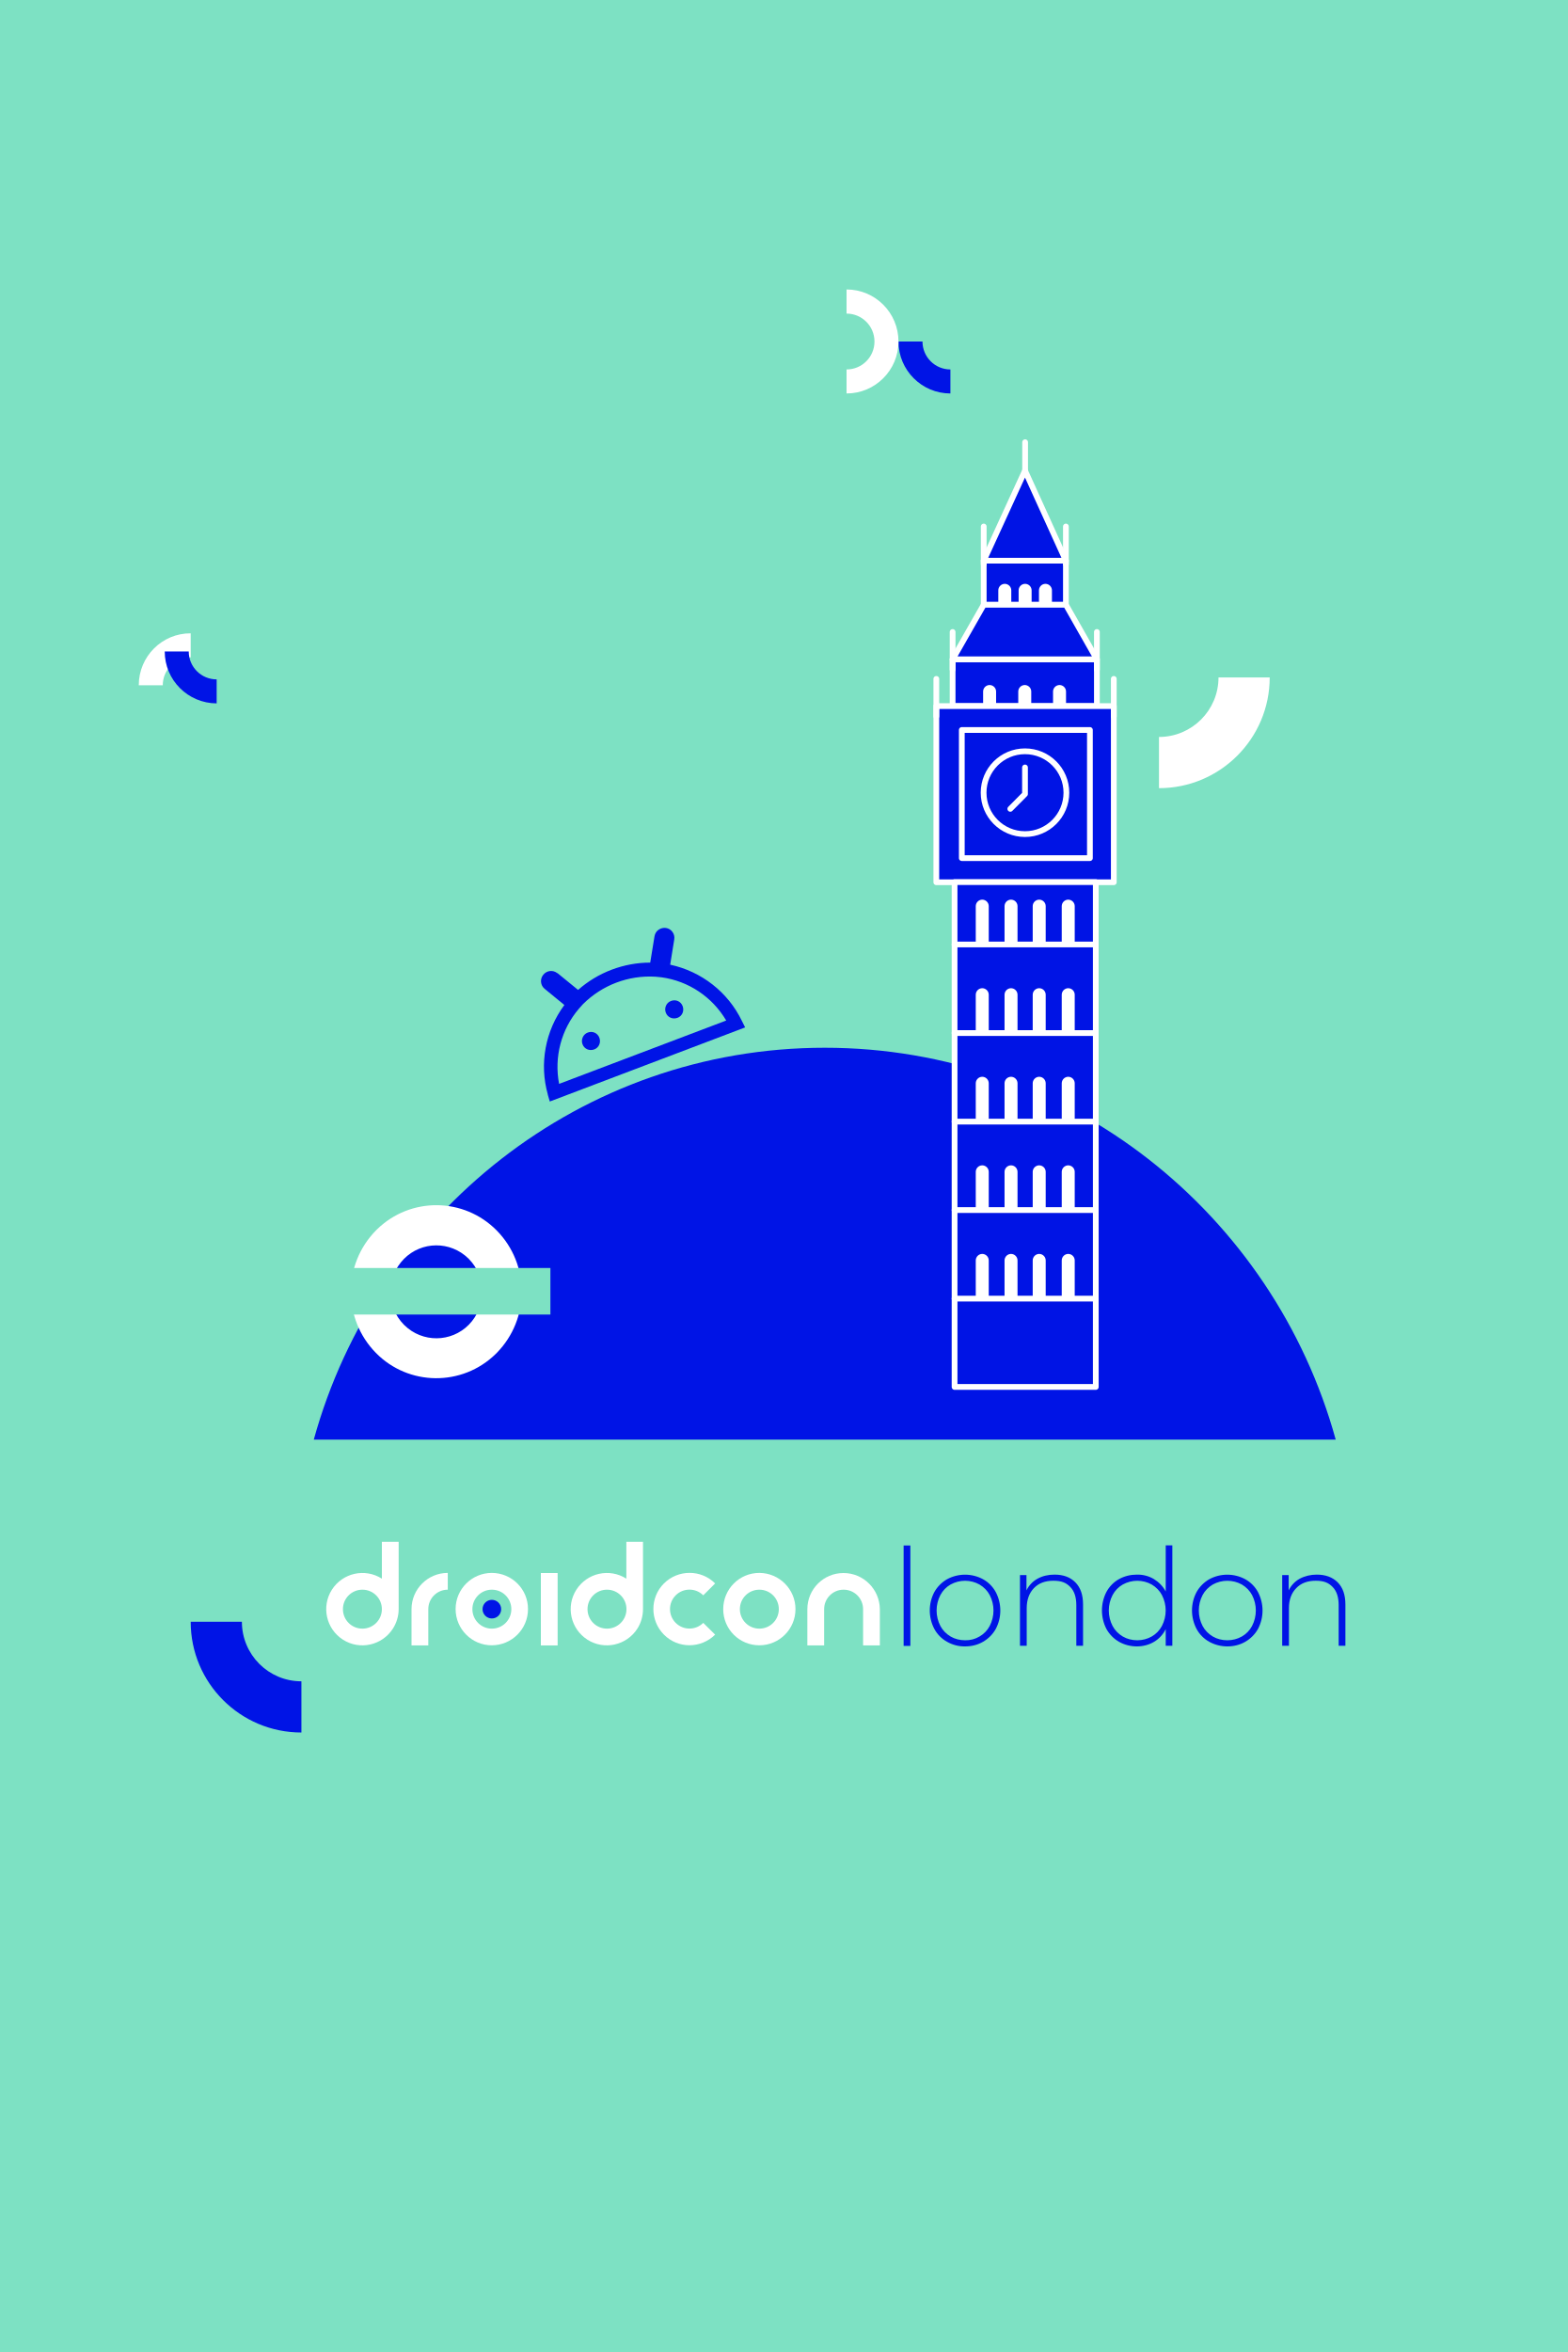
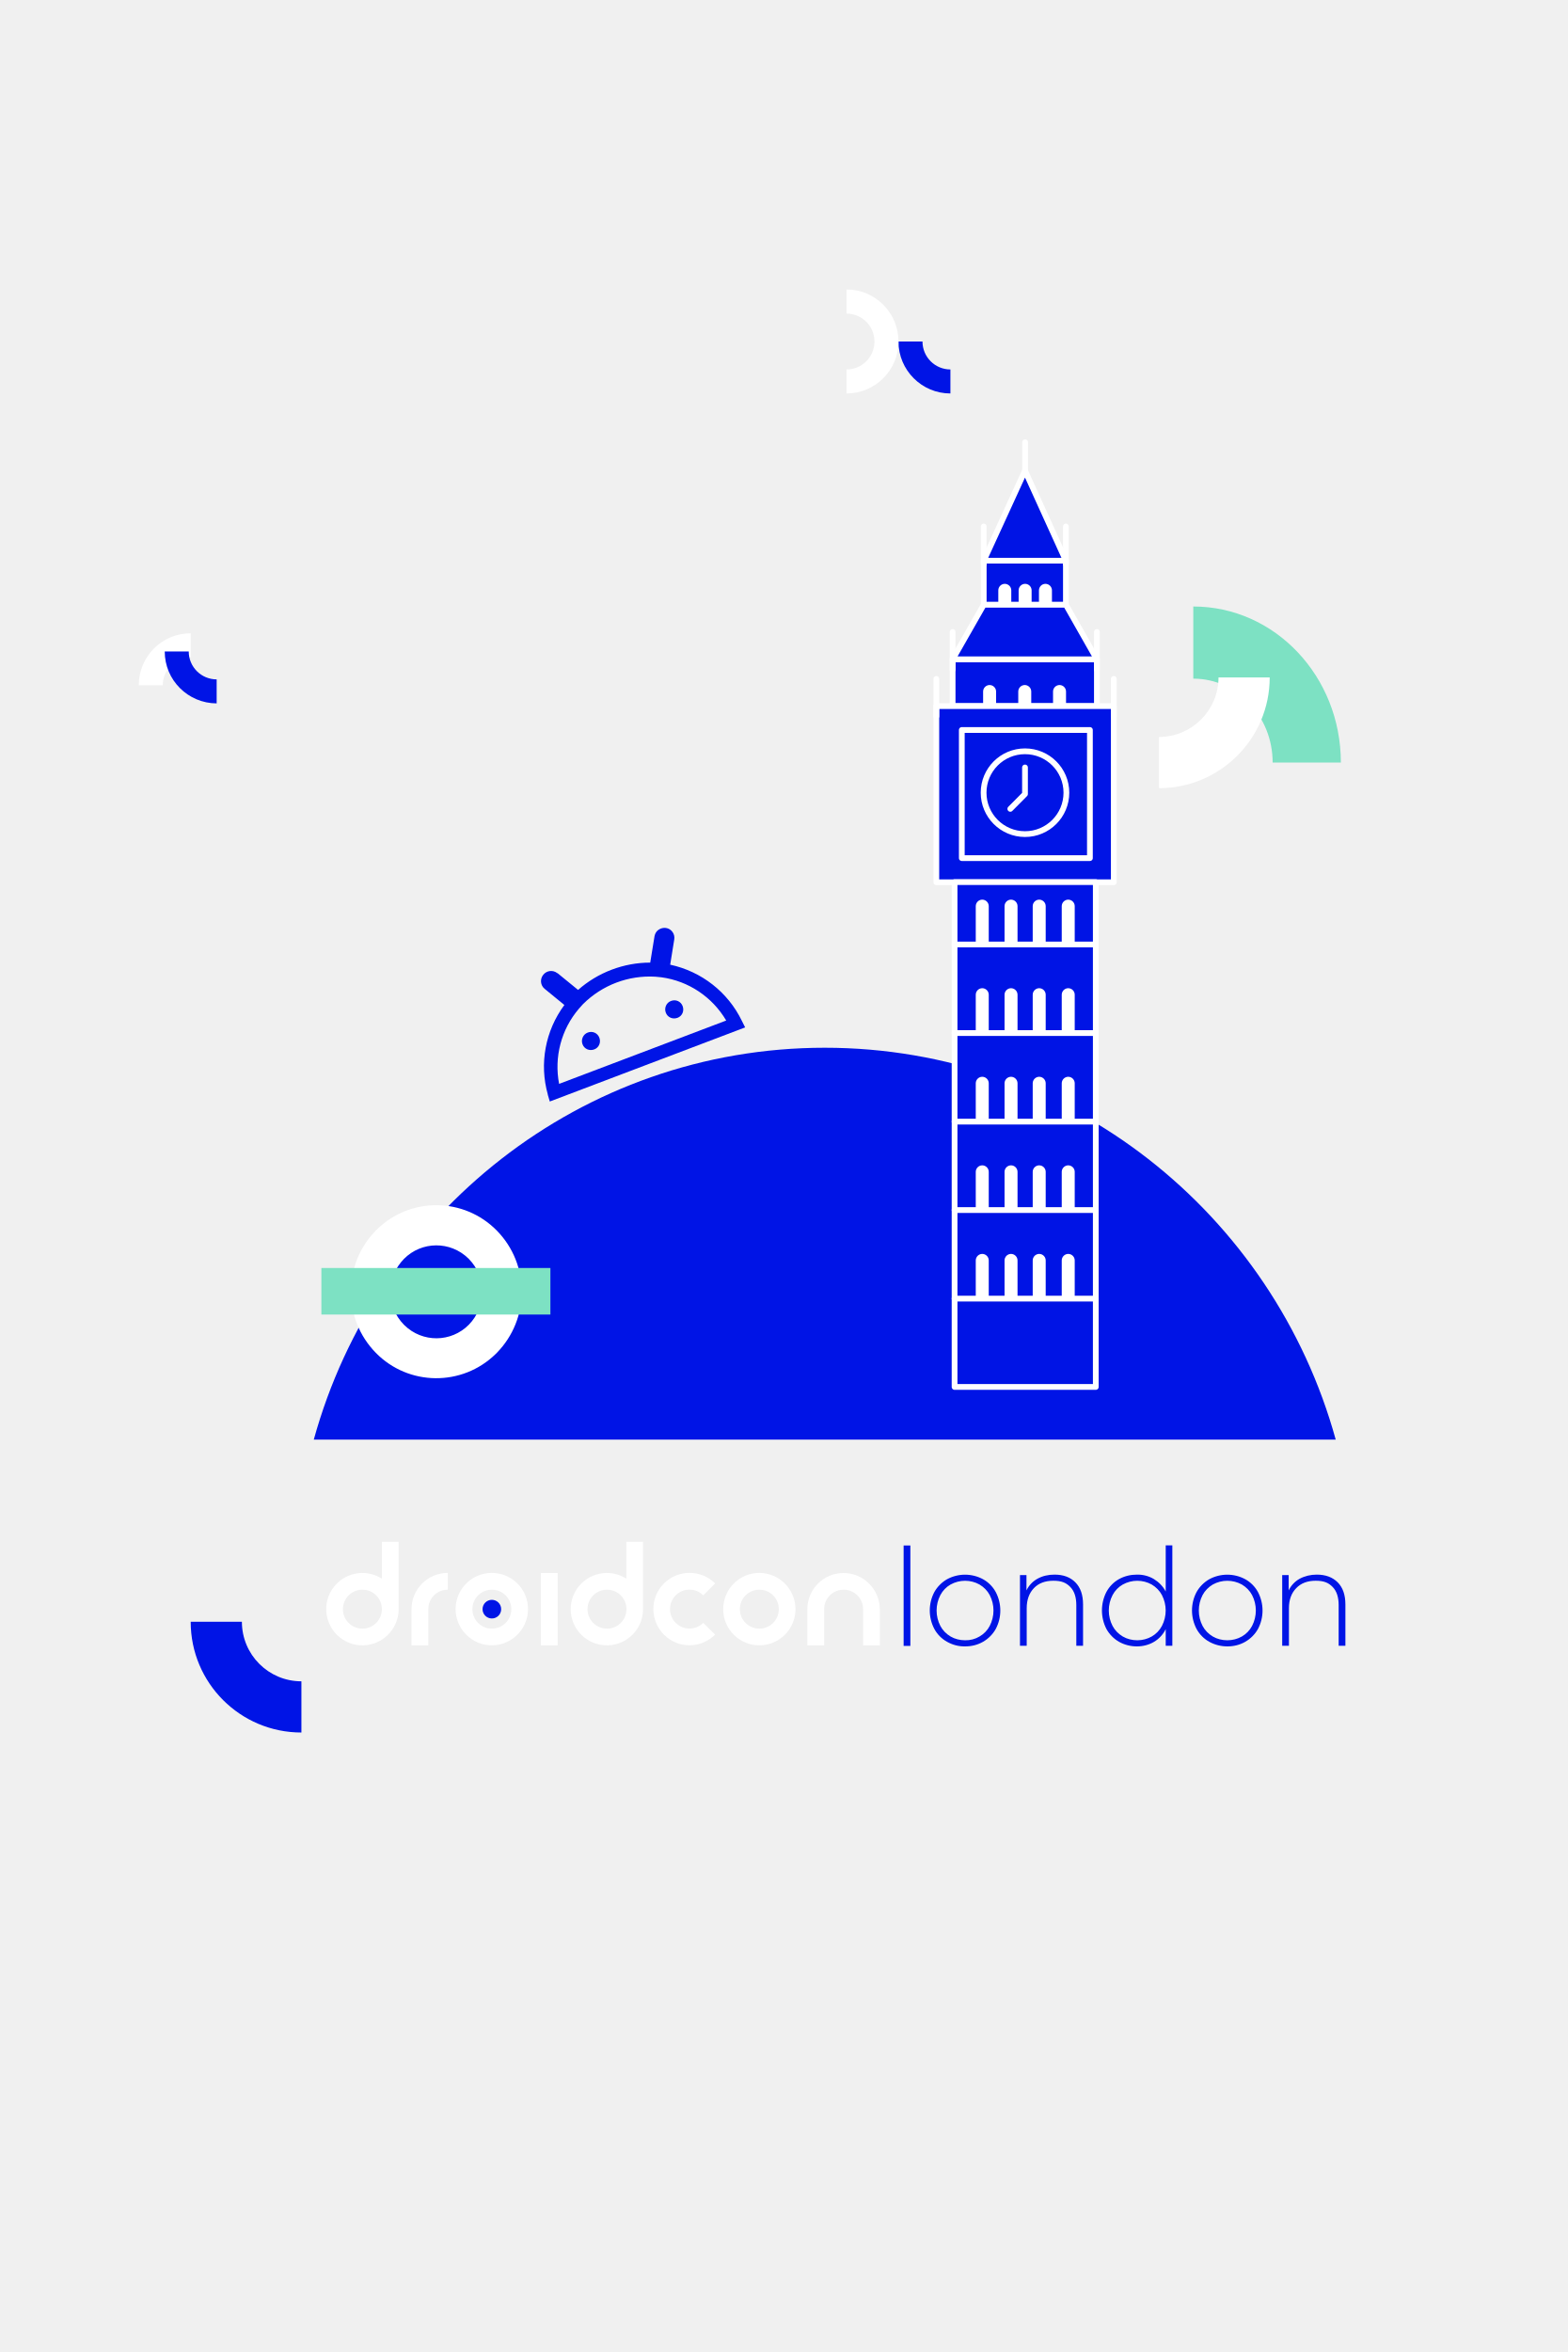
<svg xmlns="http://www.w3.org/2000/svg" id="Ebene_1" data-name="Ebene 1" version="1.1" viewBox="0 0 1280 1920">
  <defs>
    <style>
      .cls-1 {
        font-family: Montserrat-Light, Montserrat;
        font-size: 79.3px;
        font-weight: 300;
        isolation: isolate;
      }

      .cls-1, .cls-2 {
        fill: #0014e6;
      }

      .cls-3, .cls-4 {
        stroke-linecap: round;
      }

      .cls-3, .cls-4, .cls-5 {
        stroke: #fff;
        stroke-linejoin: round;
        stroke-width: 4.7px;
      }

      .cls-3, .cls-5 {
        fill: #0014e5;
      }

      .cls-6 {
        fill: #7de1c3;
      }

      .cls-6, .cls-2, .cls-7 {
        stroke-width: 0px;
      }

      .cls-4 {
        fill: none;
      }

      .cls-7 {
        fill: #fff;
      }
    </style>
  </defs>
-   <rect class="cls-6" x="-3.4" y="-2" width="1284.4" height="1923.9" />
  <path class="cls-6" d="M974.3,554v-58.9c66.6,0,120.5,57,120.5,127.4h-55.7c0-37.9-29-68.5-64.8-68.5" />
  <path class="cls-7" d="M620,1329.5c-8.8,0-15.9-7.1-15.9-15.9s7.1-15.9,15.9-15.9,15.9,7.1,15.9,15.9-7.1,15.9-15.9,15.9h0M620,1284c-16.3,0-29.5,13.2-29.5,29.6s13.2,29.5,29.5,29.5,29.5-13.2,29.5-29.5h0c0-16.3-13.2-29.5-29.5-29.6" />
  <path class="cls-7" d="M401.6,1329.5c-8.8,0-15.9-7.1-15.9-15.9s7.1-15.9,15.9-15.9,15.9,7.1,15.9,15.9h0c0,8.8-7.1,15.9-15.9,15.9q.1,0,0,0M401.6,1284c-16.3,0-29.6,13.2-29.6,29.5s13.2,29.6,29.5,29.6,29.6-13.2,29.6-29.5h0c.1-16.3-13.1-29.5-29.5-29.6" />
  <path class="cls-7" d="M295.9,1329.5c-8.8,0-15.9-7.1-15.9-15.9s7.1-15.9,15.9-15.9,15.9,7.1,15.9,15.9h0c0,8.8-7.1,15.9-15.9,15.9h0M325.5,1313.6v-55h-13.7v30.1c-13.8-8.8-32-4.7-40.8,9-8.8,13.8-4.7,32,9,40.8,13.8,8.8,32,4.7,40.8-9,3-4.7,4.7-10.3,4.7-15.9h0Z" />
  <path class="cls-7" d="M495.6,1329.5c-8.8,0-15.9-7.1-15.9-15.9s7.1-15.9,15.9-15.9,15.9,7.1,15.9,15.9-7.1,15.9-15.9,15.9h0M525.1,1258.6h-13.7v30.1c-13.8-8.8-32-4.7-40.8,9-8.8,13.8-4.7,32,9,40.8,13.8,8.8,32,4.7,40.8-9,3-4.7,4.6-10.3,4.6-15.9v-55h.1Z" />
  <rect class="cls-7" x="441.6" y="1284.1" width="13.7" height="59.1" />
  <path class="cls-7" d="M336,1313.6h0v29.6h13.7v-29.6c0-8.8,7.1-15.9,15.9-15.9h0v-13.7c-16.4,0-29.6,13.3-29.6,29.6" />
  <path class="cls-7" d="M574.2,1324.8c-6.2,6.2-16.3,6.2-22.5,0s-6.2-16.3,0-22.5,16.3-6.2,22.5,0l9.7-9.7c-11.5-11.5-30.2-11.5-41.8,0-11.5,11.5-11.5,30.2,0,41.8s30.2,11.5,41.8,0h0l-9.7-9.6Z" />
  <path class="cls-7" d="M688.7,1284.1c-16.3,0-29.5,13.2-29.5,29.5h0v29.6h13.7v-29.6h0c0-8.8,7.1-15.9,15.9-15.9s15.9,7.1,15.9,15.9v29.6h13.7v-29.6c-.2-16.3-13.4-29.5-29.7-29.5h0" />
  <path class="cls-2" d="M409.2,1313.6c0,4.2-3.4,7.6-7.6,7.6s-7.6-3.4-7.6-7.6,3.4-7.6,7.6-7.6h0c4.2,0,7.6,3.4,7.6,7.6" />
  <path class="cls-2" d="M1075.1,1285.4c-4.9,0-9.7,1.1-14,3.4-3.9,2.2-7,5.5-8.9,9.5v-12.5h-5.3v57.7h5.5v-30.7c0-6.8,2-12.3,5.9-16.3,3.9-4.1,9.2-6.1,16-6.1s10.5,1.7,13.8,5.1,4.9,8.3,4.9,14.8v33.2h5.5v-33.7c0-7.9-2.1-13.9-6.3-18.1-4.2-4.2-9.9-6.3-17.1-6.3M1002.1,1339c-4.2,0-8.3-1-11.9-3.1-3.5-2.1-6.4-5-8.3-8.6-4.1-7.9-4.1-17.3,0-25.2,1.9-3.6,4.8-6.5,8.3-8.6,7.4-4.1,16.4-4.1,23.8,0,3.5,2.1,6.4,5,8.3,8.6,4.1,7.9,4.1,17.3,0,25.2-1.9,3.6-4.8,6.6-8.3,8.6-3.7,2.1-7.8,3.1-11.9,3.1M1002.1,1344c5.2,0,10.2-1.2,14.7-3.8,4.3-2.5,7.9-6.1,10.3-10.4,5-9.4,5-20.7,0-30.2-2.4-4.4-6-8-10.3-10.4-9.2-5-20.3-5-29.5,0-4.3,2.5-7.9,6.1-10.3,10.4-5,9.4-5,20.7,0,30.2,2.4,4.4,6,8,10.3,10.4,4.5,2.5,9.6,3.8,14.8,3.8M928.6,1339c-4.2,0-8.3-1-11.9-3.1-3.5-2.1-6.4-5-8.3-8.6-4.1-7.9-4.1-17.3,0-25.2,1.9-3.6,4.8-6.6,8.3-8.6,7.4-4.1,16.4-4.1,23.7,0,3.5,2.1,6.4,5,8.3,8.6,4.1,7.9,4.1,17.3,0,25.2-1.9,3.6-4.8,6.6-8.3,8.6-3.5,2-7.6,3.1-11.8,3.1M951.8,1261.5v37.7c-2.2-4.2-5.6-7.7-9.7-10.2-4.2-2.5-9-3.7-13.9-3.6-5.1,0-10.1,1.2-14.6,3.7-4.3,2.4-7.8,6-10.2,10.4-4.9,9.5-4.9,20.8,0,30.3,2.4,4.3,5.9,7.9,10.2,10.4,4.4,2.5,9.5,3.8,14.6,3.8,4.9,0,9.8-1.2,14-3.7,4.1-2.4,7.5-6.1,9.6-10.4v13.6h5.4v-82h-5.4ZM861,1285.4c-4.9,0-9.7,1-14,3.4-3.9,2.2-7,5.5-8.9,9.5v-12.5h-5.3v57.7h5.5v-30.7c0-6.8,2-12.3,5.8-16.3,3.9-4.1,9.2-6.1,16-6.1s10.5,1.7,13.8,5.1,4.9,8.3,4.9,14.8v33.2h5.5v-33.7c0-7.9-2.1-13.9-6.3-18.1-4.1-4.2-9.8-6.3-17-6.3M788,1339c-4.2,0-8.3-1-11.9-3.1-3.5-2.1-6.4-5-8.3-8.6-4.1-7.9-4.1-17.3,0-25.2,1.9-3.6,4.8-6.6,8.3-8.6,7.4-4.1,16.4-4.1,23.7,0,3.5,2.1,6.4,5,8.3,8.6,4.1,7.9,4.1,17.3,0,25.2-1.9,3.6-4.8,6.6-8.3,8.6-3.5,2.1-7.6,3.2-11.8,3.1M788,1344c5.2,0,10.2-1.2,14.7-3.8,4.3-2.5,7.9-6.1,10.3-10.4,5-9.4,5-20.7,0-30.2-2.4-4.4-6-8-10.3-10.4-9.2-5-20.3-5-29.5,0-4.3,2.5-7.9,6.1-10.3,10.4-5,9.4-5,20.7,0,30.2,2.4,4.4,6,8,10.3,10.4,4.6,2.6,9.6,3.9,14.8,3.8M737.8,1343.6h5.5v-82h-5.5v82Z" />
  <text class="cls-1" transform="translate(299.1 582.7)">
    <tspan x="0" y="0" xml:space="preserve">    </tspan>
  </text>
  <text class="cls-1" transform="translate(299.1 647.3)">
    <tspan x="0" y="0" xml:space="preserve">    </tspan>
  </text>
  <g>
    <path class="cls-2" d="M592.9,833c-11.3-19.1-30.7-32.2-52.8-35.2l-5-.5c-22-1.3-43.4,6.8-59.1,22.4l-3.3,3.7c-14.5,16.9-20.4,39.6-16.2,61.4l136.4-51.7ZM447.3,893.5c-7.1-25.1-2.1-52.1,13.5-73.1l-16.1-13.2c-3.5-2.8-4-8-1.1-11.5,2.8-3.5,7.9-4.1,11.4-1.3,0,0,0,.1.2,0l16.8,13.7c16.2-14.3,37.3-22.3,58.9-22.3l3.5-21.5c.4-2.2,1.5-4.1,3.3-5.3,3.7-2.6,8.8-1.9,11.4,1.8,1.3,1.8,1.8,4,1.4,6.2l-3.3,20.5c25.5,5.5,47.1,22.3,58.5,45.8l2.7,5.4-159.5,60.5-1.7-5.8Z" />
    <path class="cls-2" d="M547.9,817.1c3.9-1.5,8.1.4,9.5,4.3s-.4,8.1-4.3,9.5-8.1-.4-9.5-4.3h0c-1.4-3.7.4-8.1,4.3-9.5h0" />
    <path class="cls-2" d="M479.9,842.9c3.9-1.5,8.1.4,9.5,4.3s-.4,8.1-4.3,9.5-8.1-.4-9.5-4.3h0c-1.4-3.7.5-8.1,4.3-9.5h0" />
  </g>
  <path class="cls-2" d="M776,321.2h0v-19.6c-12.6,0-22.8-10.2-22.8-22.8h-19.6c0,23.4,19,42.4,42.4,42.4" />
  <path class="cls-7" d="M733.6,278.8h-19.6c0,12.6-10.2,22.8-22.8,22.8h0v19.6c23.4,0,42.4-19,42.4-42.4" />
  <path class="cls-7" d="M691.2,236.3h0v19.7c12.6,0,22.8,10.2,22.8,22.8h19.6c0-23.5-19-42.5-42.4-42.5" />
  <path class="cls-2" d="M246.1,1414.3h0v-41.8c-26.9,0-48.6-21.8-48.6-48.6h-41.8c0,50,40.5,90.4,90.4,90.4h0" />
  <path class="cls-7" d="M1036.7,553h-41.8c0,26.9-21.8,48.6-48.6,48.6v41.8c49.9,0,90.4-40.5,90.4-90.4" />
  <path class="cls-2" d="M1090.6,1175.2c-50.9-184.5-218.4-319.9-417.2-319.9s-366.3,135.4-417.2,319.9h834.4Z" />
  <path class="cls-7" d="M113.3,559.4h19.6c0-12.6,10.2-22.8,22.8-22.8h0v-19.6c-23.4-.1-42.4,18.9-42.4,42.4" />
  <path class="cls-2" d="M176.9,574.2h0v-19.6c-12.6,0-22.8-10.2-22.8-22.8h-19.6c0,23.4,19,42.3,42.4,42.4" />
  <path class="cls-7" d="M382.8,1081.4c-14.4,14.6-37.9,14.8-52.6.4-.1,0-.3-.3-.4-.4-14.7-14.9-14.7-38.8,0-53.7,14.4-14.6,37.9-14.8,52.6-.4.2,0,.3.3.4.4,14.6,14.8,14.6,38.8,0,53.7M306.9,1004.5c-27.2,27.7-27.2,72.2,0,99.9,26.7,27.2,70.5,27.6,97.8.9.3-.3.6-.6.9-.9,27.2-27.7,27.2-72.2,0-99.9-26.8-27.2-70.5-27.6-97.8-.9-.3.4-.6.6-.9.9" />
  <rect class="cls-6" x="262.4" y="1035.1" width="187" height="38" />
  <g>
    <rect class="cls-5" x="803.2" y="457.7" width="67.1" height="36" />
    <rect class="cls-5" x="777.8" y="538.2" width="117.8" height="38.2" />
    <rect class="cls-5" x="764.5" y="576.4" width="144.9" height="143.8" />
    <rect class="cls-5" x="779.4" y="720.1" width="115.3" height="412.1" />
    <polygon class="cls-5" points="895.6 538.2 870.3 493.7 803.2 493.7 777.8 538.2 895.6 538.2" />
    <polygon class="cls-3" points="803.2 457.7 836.9 384.2 870.3 457.7 803.2 457.7" />
    <line class="cls-4" x1="837" y1="384.9" x2="837" y2="361" />
    <line class="cls-4" x1="803.2" y1="460.5" x2="803.2" y2="429.8" />
    <line class="cls-4" x1="777.8" y1="546.6" x2="777.8" y2="515.9" />
    <line class="cls-4" x1="764.5" y1="584.8" x2="764.5" y2="554.2" />
    <path class="cls-7" d="M802.7,575v-10.5c0-2.9,2.4-5.3,5.3-5.3s5.3,2.4,5.3,5.3v10.5h-10.6Z" />
    <path class="cls-7" d="M831.4,575v-10.5c0-2.9,2.4-5.3,5.3-5.3s5.3,2.4,5.3,5.3v10.5h-10.6Z" />
    <path class="cls-7" d="M831.7,492.4v-10.5c0-2.9,2.4-5.3,5.3-5.3s5.3,2.4,5.3,5.3v10.5h-10.6Z" />
    <path class="cls-7" d="M815.1,492.4v-10.5c0-2.9,2.4-5.3,5.3-5.3s5.3,2.4,5.3,5.3v10.5h-10.6Z" />
    <path class="cls-7" d="M848.3,492.4v-10.5c0-2.9,2.4-5.3,5.3-5.3s5.3,2.4,5.3,5.3v10.5h-10.6Z" />
    <path class="cls-7" d="M859.8,575v-10.5c0-2.9,2.4-5.3,5.3-5.3s5.3,2.4,5.3,5.3v10.5h-10.6Z" />
    <line class="cls-4" x1="909.4" y1="584.8" x2="909.4" y2="554.2" />
    <line class="cls-4" x1="895.6" y1="546.6" x2="895.6" y2="515.9" />
    <line class="cls-4" x1="870.3" y1="460.5" x2="870.3" y2="429.8" />
    <rect class="cls-5" x="785.3" y="595.9" width="104.6" height="104.6" />
    <circle class="cls-5" cx="836.9" cy="647.1" r="33.8" />
    <polyline class="cls-3" points="824.9 660.3 836.9 648.2 836.9 626.5" />
    <g>
      <path class="cls-7" d="M796.7,769.2v-29.5c0-2.9,2.4-5.3,5.3-5.3s5.3,2.4,5.3,5.3v29.5h-10.6Z" />
      <path class="cls-7" d="M820.2,769.2v-29.5c0-2.9,2.4-5.3,5.3-5.3s5.3,2.4,5.3,5.3v29.5h-10.6Z" />
      <path class="cls-7" d="M843.2,769.2v-29.5c0-2.9,2.4-5.3,5.3-5.3s5.3,2.4,5.3,5.3v29.5h-10.6Z" />
      <path class="cls-7" d="M866.9,769.2v-29.5c0-2.9,2.4-5.3,5.3-5.3s5.3,2.4,5.3,5.3v29.5h-10.6Z" />
    </g>
    <g>
      <path class="cls-7" d="M796.7,841.5v-29.5c0-2.9,2.4-5.3,5.3-5.3s5.3,2.4,5.3,5.3v29.5h-10.6Z" />
      <path class="cls-7" d="M820.2,841.5v-29.5c0-2.9,2.4-5.3,5.3-5.3s5.3,2.4,5.3,5.3v29.5h-10.6Z" />
      <path class="cls-7" d="M843.2,841.5v-29.5c0-2.9,2.4-5.3,5.3-5.3s5.3,2.4,5.3,5.3v29.5h-10.6Z" />
      <path class="cls-7" d="M866.9,841.5v-29.5c0-2.9,2.4-5.3,5.3-5.3s5.3,2.4,5.3,5.3v29.5h-10.6Z" />
    </g>
    <g>
      <path class="cls-7" d="M796.7,913.8v-29.5c0-2.9,2.4-5.3,5.3-5.3s5.3,2.4,5.3,5.3v29.5h-10.6Z" />
      <path class="cls-7" d="M820.2,913.8v-29.5c0-2.9,2.4-5.3,5.3-5.3s5.3,2.4,5.3,5.3v29.5h-10.6Z" />
      <path class="cls-7" d="M843.2,913.8v-29.5c0-2.9,2.4-5.3,5.3-5.3s5.3,2.4,5.3,5.3v29.5h-10.6Z" />
      <path class="cls-7" d="M866.9,913.8v-29.5c0-2.9,2.4-5.3,5.3-5.3s5.3,2.4,5.3,5.3v29.5h-10.6Z" />
    </g>
    <g>
      <path class="cls-7" d="M796.7,986.1v-29.5c0-2.9,2.4-5.3,5.3-5.3s5.3,2.4,5.3,5.3v29.5h-10.6Z" />
      <path class="cls-7" d="M820.2,986.1v-29.5c0-2.9,2.4-5.3,5.3-5.3s5.3,2.4,5.3,5.3v29.5h-10.6Z" />
      <path class="cls-7" d="M843.2,986.1v-29.5c0-2.9,2.4-5.3,5.3-5.3s5.3,2.4,5.3,5.3v29.5h-10.6Z" />
      <path class="cls-7" d="M866.9,986.1v-29.5c0-2.9,2.4-5.3,5.3-5.3s5.3,2.4,5.3,5.3v29.5h-10.6Z" />
    </g>
    <g>
      <path class="cls-7" d="M796.7,1058.4v-29.5c0-2.9,2.4-5.3,5.3-5.3s5.3,2.4,5.3,5.3v29.5h-10.6Z" />
      <path class="cls-7" d="M820.2,1058.4v-29.5c0-2.9,2.4-5.3,5.3-5.3s5.3,2.4,5.3,5.3v29.5h-10.6Z" />
      <path class="cls-7" d="M843.2,1058.4v-29.5c0-2.9,2.4-5.3,5.3-5.3s5.3,2.4,5.3,5.3v29.5h-10.6Z" />
      <path class="cls-7" d="M866.9,1058.4v-29.5c0-2.9,2.4-5.3,5.3-5.3s5.3,2.4,5.3,5.3v29.5h-10.6Z" />
    </g>
    <line class="cls-4" x1="779.4" y1="771" x2="894.7" y2="771" />
    <line class="cls-4" x1="779.4" y1="843.3" x2="894.7" y2="843.3" />
    <line class="cls-4" x1="779.4" y1="915.6" x2="894.7" y2="915.6" />
    <line class="cls-4" x1="779.4" y1="987.8" x2="894.7" y2="987.8" />
    <line class="cls-4" x1="779.4" y1="1060.1" x2="894.7" y2="1060.1" />
  </g>
</svg>
